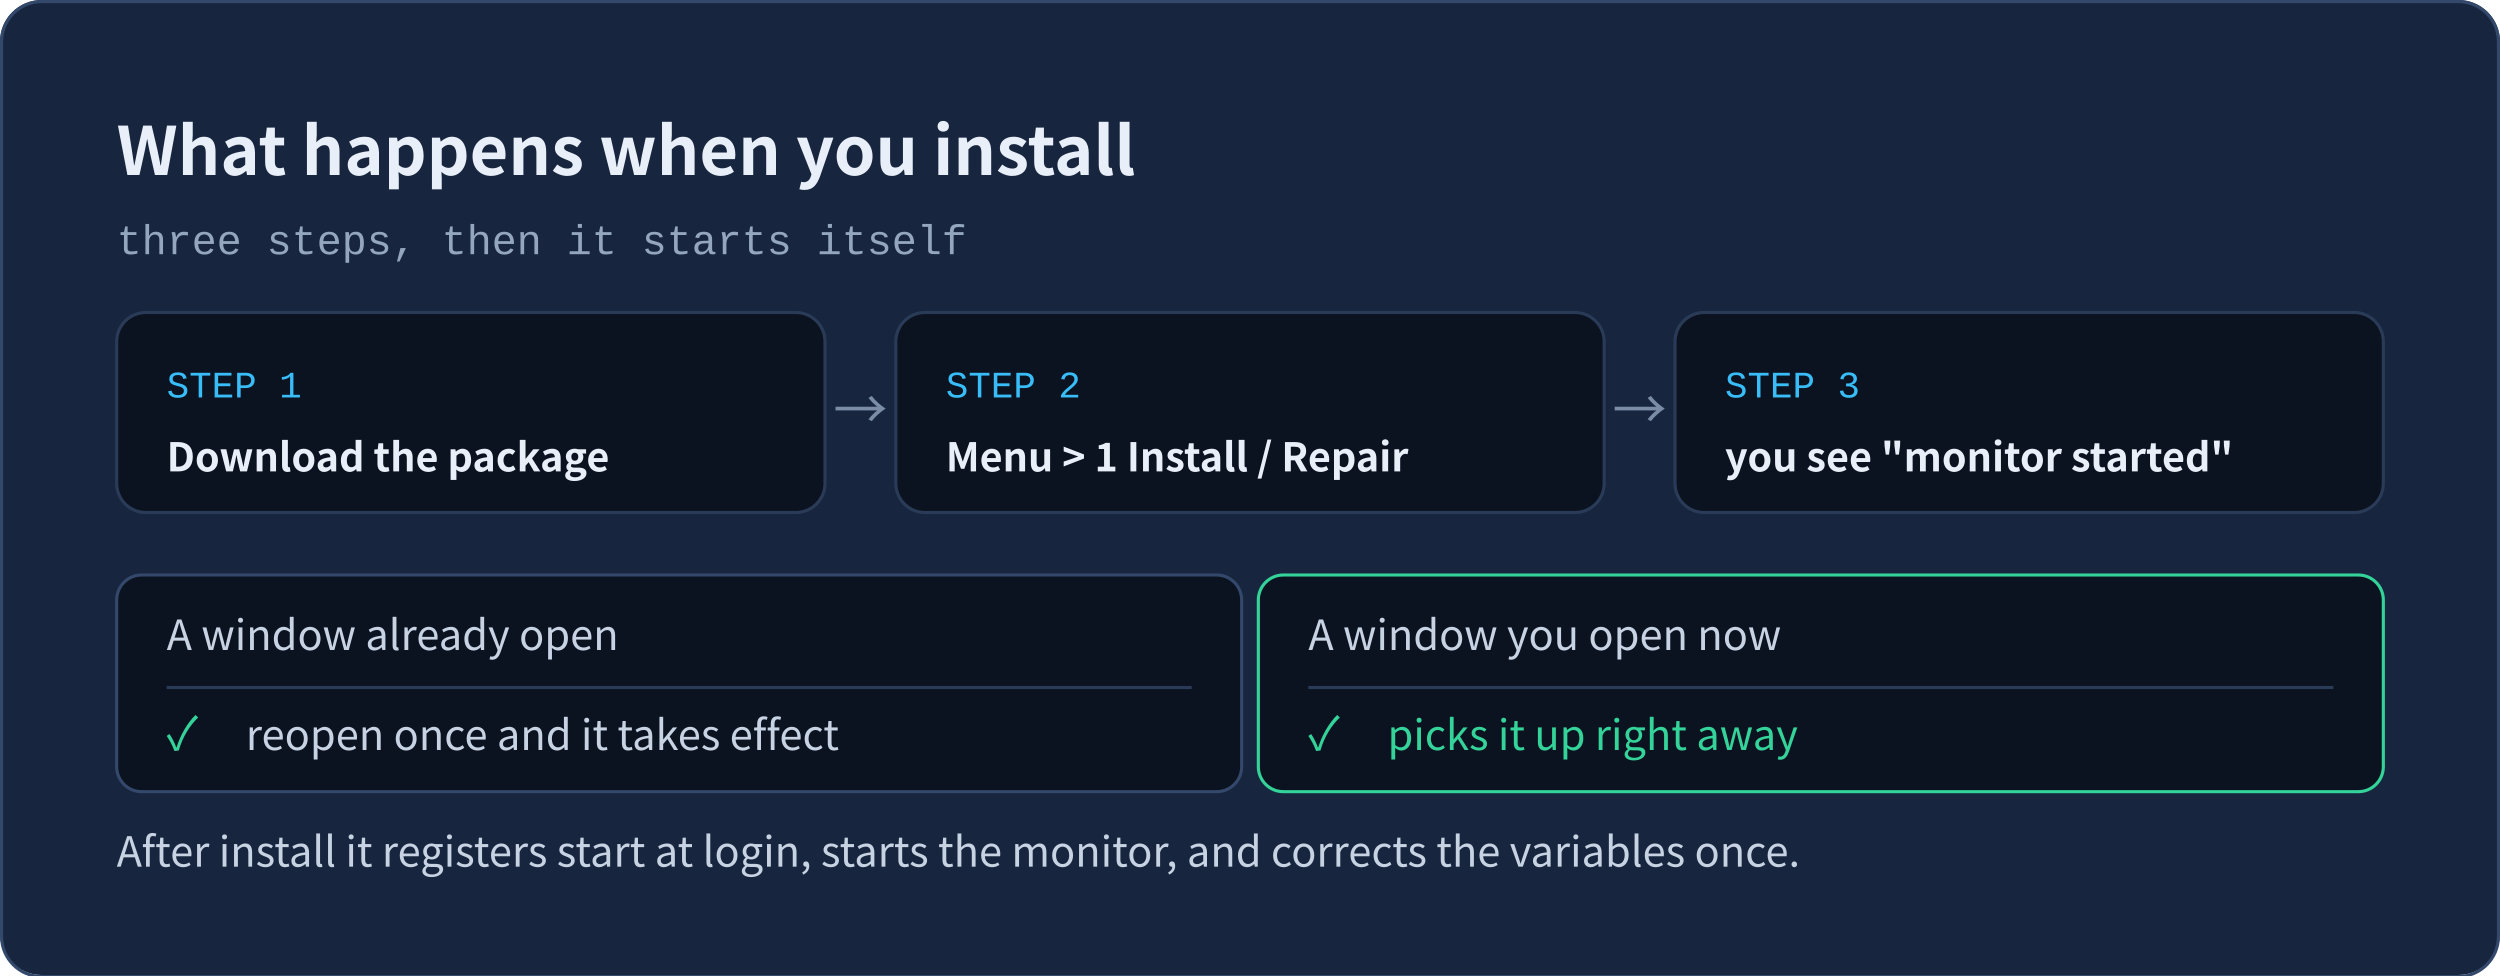
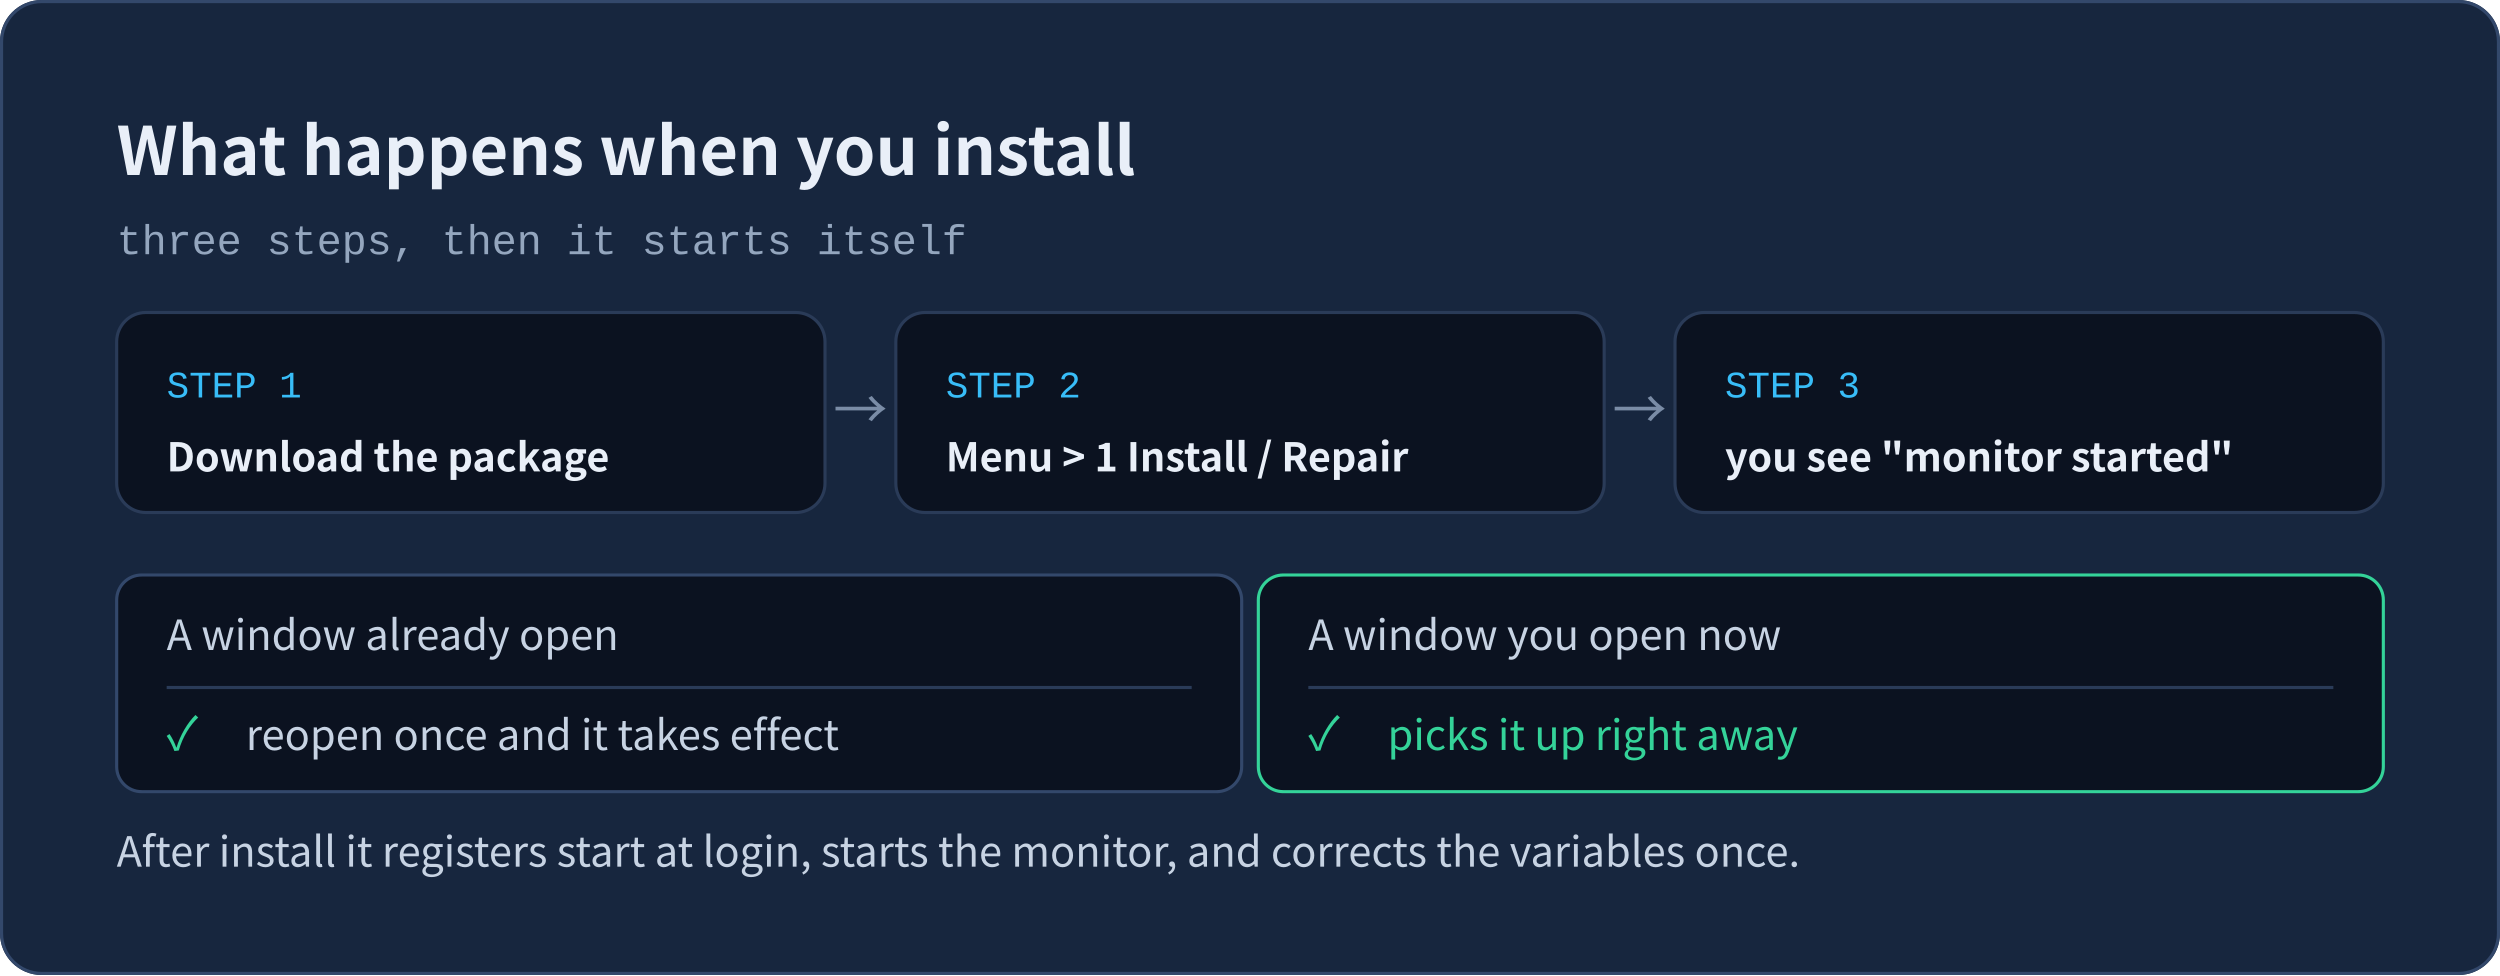
<svg xmlns="http://www.w3.org/2000/svg" width="1200" height="468" viewBox="0 0 1200 468" role="img" aria-labelledby="firstTitle firstDesc" font-family="-apple-system, BlinkMacSystemFont, 'Segoe UI', 'PingFang SC', 'Noto Sans CJK SC', sans-serif">
  <rect width="1200" height="468" rx="20" fill="#17263E" />
-   <rect x="0.75" y="0.75" width="1198.5" height="468" rx="19.25" fill="none" stroke="#33486B" stroke-width="1.5" />
+   <rect x="0.75" y="0.75" width="1198.5" height="466.5" rx="19.25" fill="none" stroke="#33486B" stroke-width="1.5" />
  <g id="heading">
    <text x="56" y="84" font-size="32" font-weight="700" fill="#E9EFF8">What happens when you install</text>
    <text x="56" y="122" font-family="ui-monospace, SFMono-Regular, Menlo, Consolas, 'Liberation Mono', monospace" font-size="20" fill="#94A6BE">three steps, then it starts itself</text>
  </g>
  <g id="steps">
    <rect x="56" y="150" width="340" height="96" rx="14" fill="#0B1220" stroke="#2A3B58" stroke-width="1.5" />
    <text x="80" y="186" dominant-baseline="central" font-family="ui-monospace, SFMono-Regular, Menlo, Consolas, 'Liberation Mono', monospace" font-size="18" fill="#38BDF8">STEP 1</text>
    <text x="80" y="218" dominant-baseline="central" font-size="19" font-weight="700" fill="#E9EFF8">Download the package</text>
    <rect x="430" y="150" width="340" height="96" rx="14" fill="#0B1220" stroke="#2A3B58" stroke-width="1.5" />
    <text x="454" y="186" dominant-baseline="central" font-family="ui-monospace, SFMono-Regular, Menlo, Consolas, 'Liberation Mono', monospace" font-size="18" fill="#38BDF8">STEP 2</text>
    <text x="454" y="218" dominant-baseline="central" font-size="19" font-weight="700" fill="#E9EFF8">Menu &gt; 1 Install / Repair</text>
    <rect x="804" y="150" width="340" height="96" rx="14" fill="#0B1220" stroke="#2A3B58" stroke-width="1.5" />
    <text x="828" y="186" dominant-baseline="central" font-family="ui-monospace, SFMono-Regular, Menlo, Consolas, 'Liberation Mono', monospace" font-size="18" fill="#38BDF8">STEP 3</text>
    <text x="828" y="218" dominant-baseline="central" font-size="19" font-weight="700" fill="#E9EFF8">you see "monitor started"</text>
  </g>
  <g id="steparrows" font-size="26" fill="#7A8CA6" text-anchor="middle">
    <text x="413" y="206">→</text>
    <text x="787" y="206">→</text>
  </g>
  <g id="windows">
    <rect x="56" y="276" width="540" height="104" rx="12" fill="#0B1220" stroke="#33486B" stroke-width="1.5" />
    <text x="80" y="312" font-size="20" fill="#C7D3E3">A window already open</text>
    <path d="M80 330H572" fill="none" stroke="#2A3B58" stroke-width="1.5" />
    <text x="80" y="360" font-size="22" fill="#34D399">✓</text>
    <text x="118" y="360" font-size="20" fill="#C7D3E3">reopen once and it takes effect</text>
    <rect x="604" y="276" width="540" height="104" rx="12" fill="#0B1220" stroke="#34D399" stroke-width="1.5" />
    <text x="628" y="312" font-size="20" fill="#C7D3E3">A window you open now</text>
    <path d="M628 330H1120" fill="none" stroke="#2A3B58" stroke-width="1.5" />
    <text x="628" y="360" font-size="22" fill="#34D399">✓</text>
    <text x="666" y="360" font-size="20" fill="#34D399">picks it up right away</text>
  </g>
  <text x="56" y="416" font-size="20" fill="#C7D3E3">After install it registers start at login, starts the monitor, and corrects the variables once.</text>
</svg>
